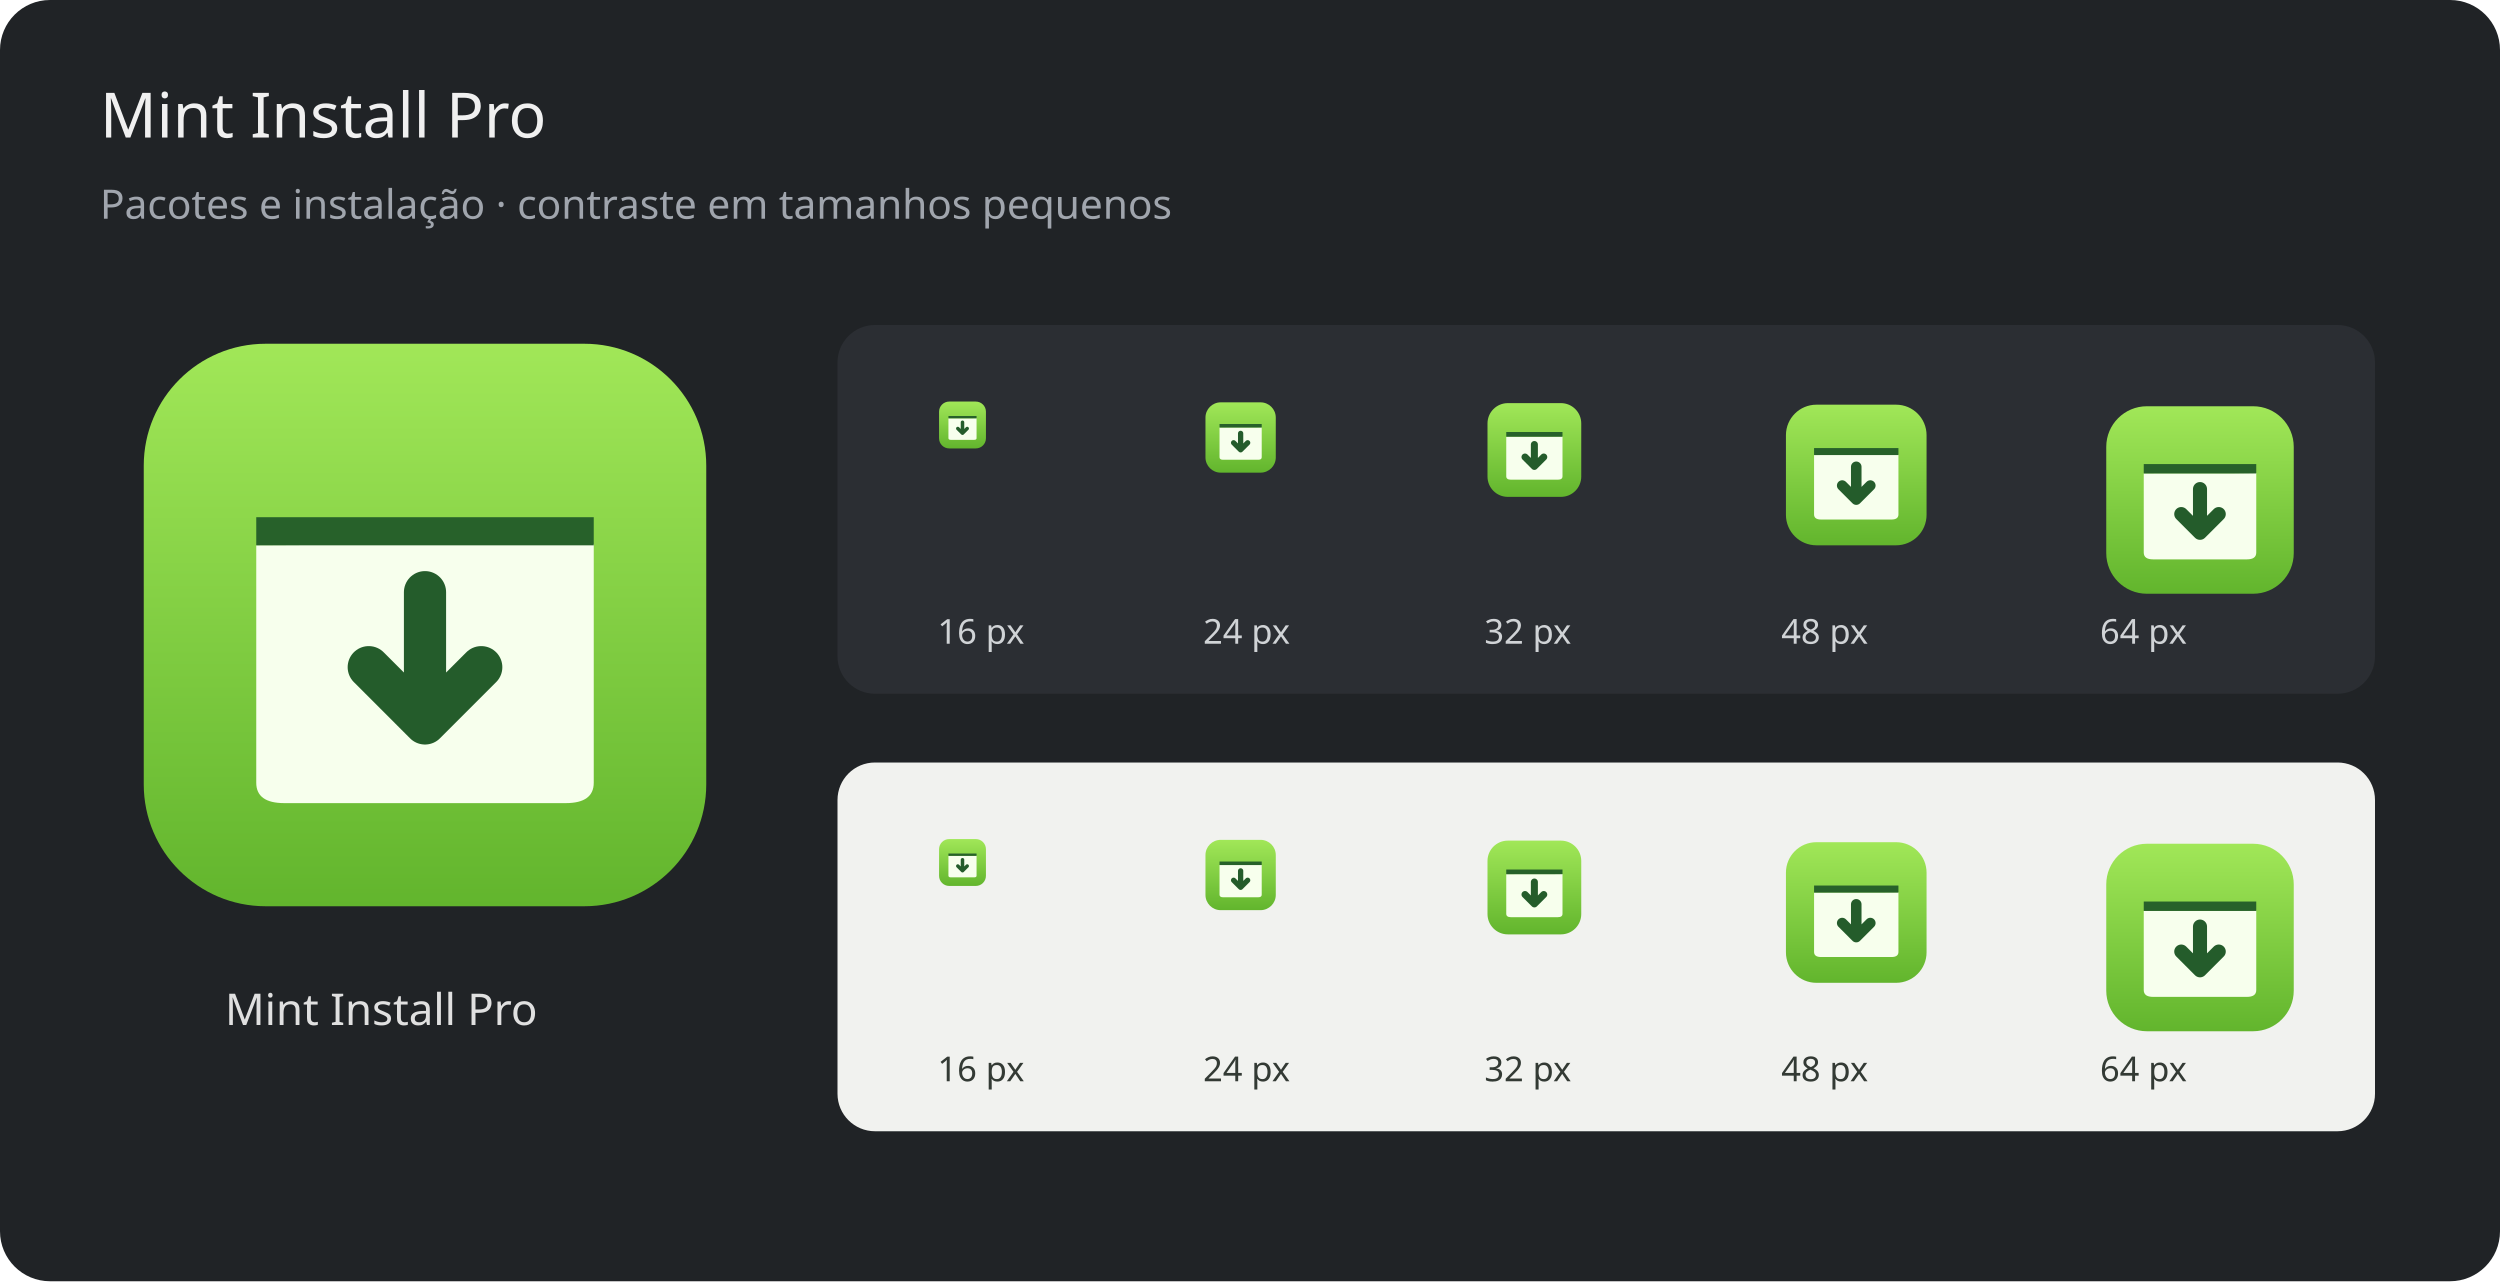
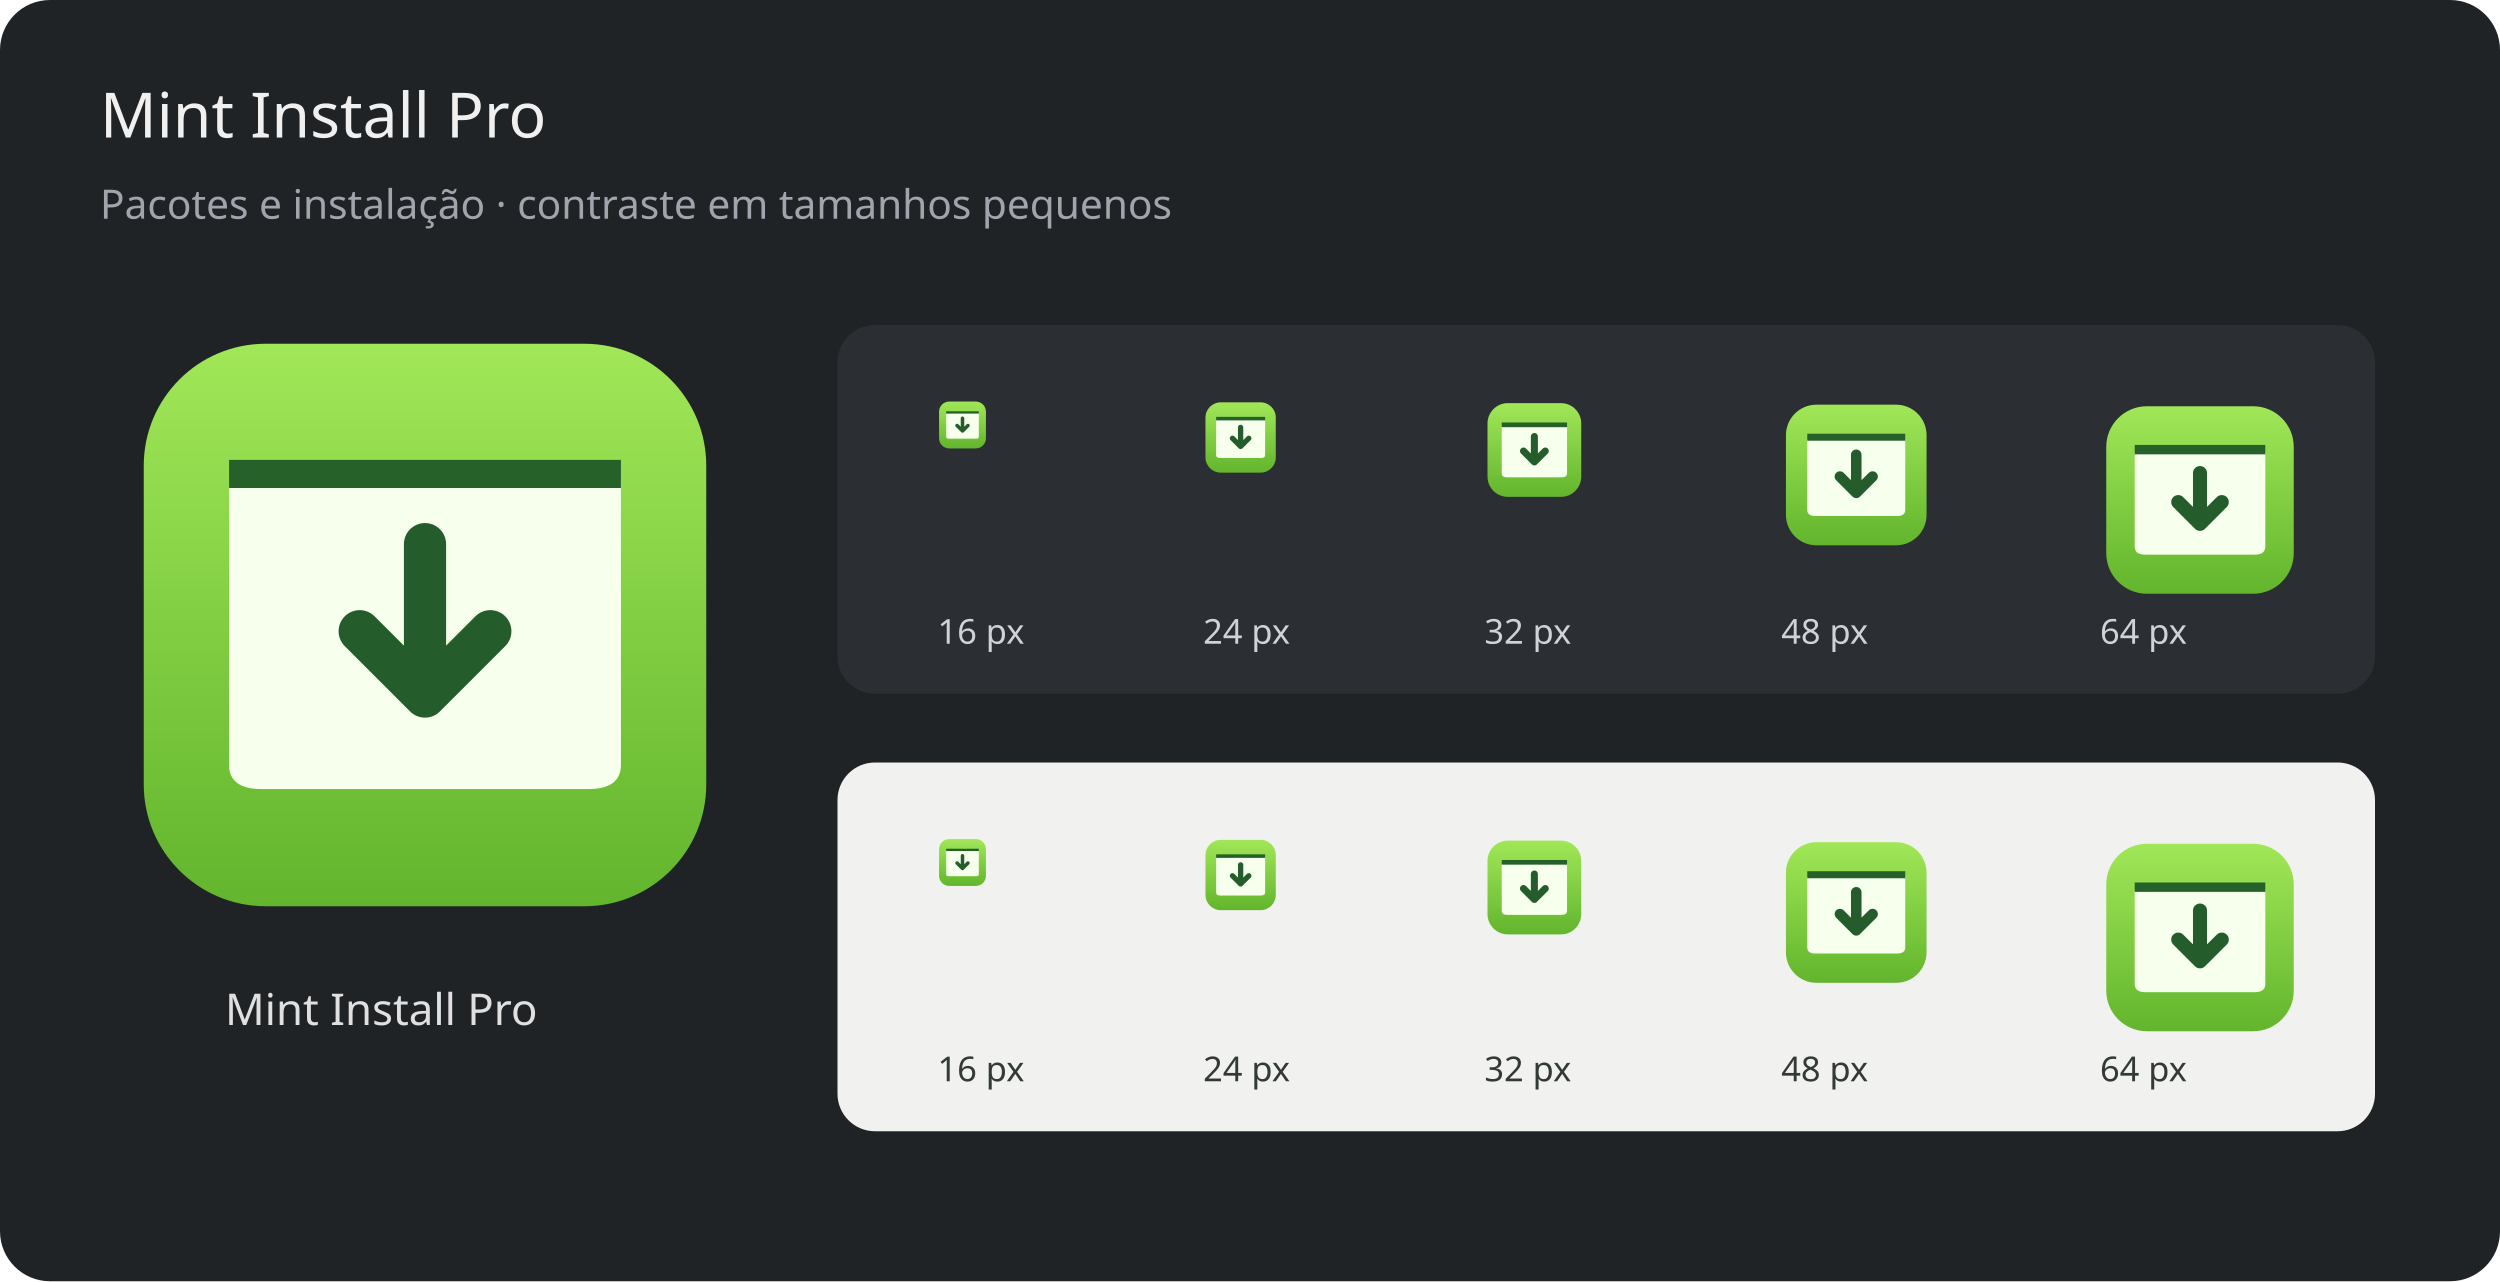
<svg xmlns="http://www.w3.org/2000/svg" width="800" height="410" viewBox="0 0 800 410">
  <rect width="800" height="410" rx="16" fill="#202326" />
  <text x="32" y="44" fill="#f0f0f0" font-family="sans-serif" font-size="20">Mint Install Pro</text>
  <text x="32" y="70" fill="#a0a5ad" font-family="sans-serif" font-size="13">Pacotes e instalação · contraste em tamanhos pequenos</text>
  <svg width="192" height="192" viewBox="0 0 256 256" x="40" y="104">
    <defs>
-       <linearGradient id="large-linear-gradient-1" x1="8" y1="8" x2="8" y2="248" gradientUnits="userSpaceOnUse">
+       <linearGradient id="preview-3-linear-gradient-1" x1="8" y1="8" x2="8" y2="248" gradientUnits="userSpaceOnUse">
        <stop offset="0" stop-color="#a1e758" />
        <stop offset="1" stop-color="#62b52d" />
      </linearGradient>
    </defs>
-     <g id="large-Layer_1" data-name="Layer 1">
-       <path d="M60 8 L196 8 C224.719 8 248 31.281 248 60 L248 196 C248 224.719 224.719 248 196 248 L60 248 C31.281 248 8 224.719 8 196 L8 60 C8 31.281 31.281 8 60 8 Z" fill="url(#large-linear-gradient-1)" />
-       <path d="M56 93.973 L84 93.832 L172 93.832 L200 93.432 L200 195.303 C200 201.101 196 204 188 204 L68 204 C60 204 56 201.101 56 195.303 Z" fill="#f7ffed" />
-       <path d="M56 88 L200 88 M128 83.216 L128 88" fill="none" stroke="#27612a" stroke-width="12" stroke-linejoin="round" />
-       <path d="M128 114 L128 170 M104 146 L128 170 L152 146" fill="none" stroke="#245c2b" stroke-width="18" stroke-linecap="round" stroke-linejoin="round" />
+     <g id="preview-3-Layer_1" data-name="Layer 1">
+       <path d="M60 8 L196 8 C224.719 8 248 31.281 248 60 L248 196 C248 224.719 224.719 248 196 248 L60 248 C31.281 248 8 224.719 8 196 L8 60 C8 31.281 31.281 8 60 8 Z" fill="url(#preview-3-linear-gradient-1)" />
+       <path d="M44.403 67.185 L76.913 67.017 L179.087 67.017 L211.597 66.542 L211.597 187.659 C211.597 194.553 206.953 198 197.664 198 L58.336 198 C49.047 198 44.403 194.553 44.403 187.659 Z" fill="#f7ffed" />
+       <path d="M44.403 63.555 L211.597 63.555 M128 58 L128 63.555" fill="none" stroke="#27612a" stroke-width="12" stroke-linejoin="round" />
+       <path d="M128 93.503 L128 158.523 M100.134 130.658 L128 158.523 L155.866 130.658" fill="none" stroke="#245c2b" stroke-width="18" stroke-linecap="round" stroke-linejoin="round" />
    </g>
  </svg>
  <text x="72" y="328" fill="#e0e0e0" font-family="sans-serif" font-size="14">Mint Install Pro</text>
  <rect x="268" y="104" width="492" height="118" rx="12" fill="#2b2e33" />
  <svg width="16" height="16" viewBox="0 0 256 256" x="300" y="128">
    <defs>
-       <linearGradient id="dark-16-linear-gradient-1" x1="8" y1="8" x2="8" y2="248" gradientUnits="userSpaceOnUse">
+       <linearGradient id="preview-6-linear-gradient-1" x1="8" y1="8" x2="8" y2="248" gradientUnits="userSpaceOnUse">
        <stop offset="0" stop-color="#a1e758" />
        <stop offset="1" stop-color="#62b52d" />
      </linearGradient>
    </defs>
-     <g id="dark-16-Layer_1" data-name="Layer 1">
-       <path d="M60 8 L196 8 C224.719 8 248 31.281 248 60 L248 196 C248 224.719 224.719 248 196 248 L60 248 C31.281 248 8 224.719 8 196 L8 60 C8 31.281 31.281 8 60 8 Z" fill="url(#dark-16-linear-gradient-1)" />
-       <path d="M56 93.973 L84 93.832 L172 93.832 L200 93.432 L200 195.303 C200 201.101 196 204 188 204 L68 204 C60 204 56 201.101 56 195.303 Z" fill="#f7ffed" />
-       <path d="M56 88 L200 88 M128 83.216 L128 88" fill="none" stroke="#27612a" stroke-width="12" stroke-linejoin="round" />
-       <path d="M128 114 L128 170 M104 146 L128 170 L152 146" fill="none" stroke="#245c2b" stroke-width="18" stroke-linecap="round" stroke-linejoin="round" />
+     <g id="preview-6-Layer_1" data-name="Layer 1">
+       <path d="M60 8 L196 8 C224.719 8 248 31.281 248 60 L248 196 C248 224.719 224.719 248 196 248 L60 248 C31.281 248 8 224.719 8 196 L8 60 C8 31.281 31.281 8 60 8 Z" fill="url(#preview-6-linear-gradient-1)" />
+       <path d="M44.403 67.185 L76.913 67.017 L179.087 67.017 L211.597 66.542 L211.597 187.659 C211.597 194.553 206.953 198 197.664 198 L58.336 198 C49.047 198 44.403 194.553 44.403 187.659 Z" fill="#f7ffed" />
+       <path d="M44.403 63.555 L211.597 63.555 M128 58 L128 63.555" fill="none" stroke="#27612a" stroke-width="12" stroke-linejoin="round" />
+       <path d="M128 93.503 L128 158.523 M100.134 130.658 L128 158.523 L155.866 130.658" fill="none" stroke="#245c2b" stroke-width="18" stroke-linecap="round" stroke-linejoin="round" />
    </g>
  </svg>
  <text x="300" y="206" fill="#d0d3d6" font-family="sans-serif" font-size="11">16 px</text>
  <svg width="24" height="24" viewBox="0 0 256 256" x="385" y="128">
    <defs>
-       <linearGradient id="dark-24-linear-gradient-1" x1="8" y1="8" x2="8" y2="248" gradientUnits="userSpaceOnUse">
+       <linearGradient id="preview-8-linear-gradient-1" x1="8" y1="8" x2="8" y2="248" gradientUnits="userSpaceOnUse">
        <stop offset="0" stop-color="#a1e758" />
        <stop offset="1" stop-color="#62b52d" />
      </linearGradient>
    </defs>
-     <g id="dark-24-Layer_1" data-name="Layer 1">
-       <path d="M60 8 L196 8 C224.719 8 248 31.281 248 60 L248 196 C248 224.719 224.719 248 196 248 L60 248 C31.281 248 8 224.719 8 196 L8 60 C8 31.281 31.281 8 60 8 Z" fill="url(#dark-24-linear-gradient-1)" />
-       <path d="M56 93.973 L84 93.832 L172 93.832 L200 93.432 L200 195.303 C200 201.101 196 204 188 204 L68 204 C60 204 56 201.101 56 195.303 Z" fill="#f7ffed" />
-       <path d="M56 88 L200 88 M128 83.216 L128 88" fill="none" stroke="#27612a" stroke-width="12" stroke-linejoin="round" />
-       <path d="M128 114 L128 170 M104 146 L128 170 L152 146" fill="none" stroke="#245c2b" stroke-width="18" stroke-linecap="round" stroke-linejoin="round" />
+     <g id="preview-8-Layer_1" data-name="Layer 1">
+       <path d="M60 8 L196 8 C224.719 8 248 31.281 248 60 L248 196 C248 224.719 224.719 248 196 248 L60 248 C31.281 248 8 224.719 8 196 L8 60 C8 31.281 31.281 8 60 8 Z" fill="url(#preview-8-linear-gradient-1)" />
+       <path d="M44.403 67.185 L76.913 67.017 L179.087 67.017 L211.597 66.542 L211.597 187.659 C211.597 194.553 206.953 198 197.664 198 L58.336 198 C49.047 198 44.403 194.553 44.403 187.659 Z" fill="#f7ffed" />
+       <path d="M44.403 63.555 L211.597 63.555 M128 58 L128 63.555" fill="none" stroke="#27612a" stroke-width="12" stroke-linejoin="round" />
+       <path d="M128 93.503 L128 158.523 M100.134 130.658 L128 158.523 L155.866 130.658" fill="none" stroke="#245c2b" stroke-width="18" stroke-linecap="round" stroke-linejoin="round" />
    </g>
  </svg>
  <text x="385" y="206" fill="#d0d3d6" font-family="sans-serif" font-size="11">24 px</text>
  <svg width="32" height="32" viewBox="0 0 256 256" x="475" y="128">
    <defs>
-       <linearGradient id="dark-32-linear-gradient-1" x1="8" y1="8" x2="8" y2="248" gradientUnits="userSpaceOnUse">
+       <linearGradient id="preview-10-linear-gradient-1" x1="8" y1="8" x2="8" y2="248" gradientUnits="userSpaceOnUse">
        <stop offset="0" stop-color="#a1e758" />
        <stop offset="1" stop-color="#62b52d" />
      </linearGradient>
    </defs>
-     <g id="dark-32-Layer_1" data-name="Layer 1">
-       <path d="M60 8 L196 8 C224.719 8 248 31.281 248 60 L248 196 C248 224.719 224.719 248 196 248 L60 248 C31.281 248 8 224.719 8 196 L8 60 C8 31.281 31.281 8 60 8 Z" fill="url(#dark-32-linear-gradient-1)" />
-       <path d="M56 93.973 L84 93.832 L172 93.832 L200 93.432 L200 195.303 C200 201.101 196 204 188 204 L68 204 C60 204 56 201.101 56 195.303 Z" fill="#f7ffed" />
-       <path d="M56 88 L200 88 M128 83.216 L128 88" fill="none" stroke="#27612a" stroke-width="12" stroke-linejoin="round" />
-       <path d="M128 114 L128 170 M104 146 L128 170 L152 146" fill="none" stroke="#245c2b" stroke-width="18" stroke-linecap="round" stroke-linejoin="round" />
+     <g id="preview-10-Layer_1" data-name="Layer 1">
+       <path d="M60 8 L196 8 C224.719 8 248 31.281 248 60 L248 196 C248 224.719 224.719 248 196 248 L60 248 C31.281 248 8 224.719 8 196 L8 60 C8 31.281 31.281 8 60 8 Z" fill="url(#preview-10-linear-gradient-1)" />
+       <path d="M44.403 67.185 L76.913 67.017 L179.087 67.017 L211.597 66.542 L211.597 187.659 C211.597 194.553 206.953 198 197.664 198 L58.336 198 C49.047 198 44.403 194.553 44.403 187.659 Z" fill="#f7ffed" />
+       <path d="M44.403 63.555 L211.597 63.555 M128 58 L128 63.555" fill="none" stroke="#27612a" stroke-width="12" stroke-linejoin="round" />
+       <path d="M128 93.503 L128 158.523 M100.134 130.658 L128 158.523 L155.866 130.658" fill="none" stroke="#245c2b" stroke-width="18" stroke-linecap="round" stroke-linejoin="round" />
    </g>
  </svg>
  <text x="475" y="206" fill="#d0d3d6" font-family="sans-serif" font-size="11">32 px</text>
  <svg width="48" height="48" viewBox="0 0 256 256" x="570" y="128">
    <defs>
-       <linearGradient id="dark-48-linear-gradient-1" x1="8" y1="8" x2="8" y2="248" gradientUnits="userSpaceOnUse">
+       <linearGradient id="preview-12-linear-gradient-1" x1="8" y1="8" x2="8" y2="248" gradientUnits="userSpaceOnUse">
        <stop offset="0" stop-color="#a1e758" />
        <stop offset="1" stop-color="#62b52d" />
      </linearGradient>
    </defs>
-     <g id="dark-48-Layer_1" data-name="Layer 1">
-       <path d="M60 8 L196 8 C224.719 8 248 31.281 248 60 L248 196 C248 224.719 224.719 248 196 248 L60 248 C31.281 248 8 224.719 8 196 L8 60 C8 31.281 31.281 8 60 8 Z" fill="url(#dark-48-linear-gradient-1)" />
-       <path d="M56 93.973 L84 93.832 L172 93.832 L200 93.432 L200 195.303 C200 201.101 196 204 188 204 L68 204 C60 204 56 201.101 56 195.303 Z" fill="#f7ffed" />
-       <path d="M56 88 L200 88 M128 83.216 L128 88" fill="none" stroke="#27612a" stroke-width="12" stroke-linejoin="round" />
-       <path d="M128 114 L128 170 M104 146 L128 170 L152 146" fill="none" stroke="#245c2b" stroke-width="18" stroke-linecap="round" stroke-linejoin="round" />
+     <g id="preview-12-Layer_1" data-name="Layer 1">
+       <path d="M60 8 L196 8 C224.719 8 248 31.281 248 60 L248 196 C248 224.719 224.719 248 196 248 L60 248 C31.281 248 8 224.719 8 196 L8 60 C8 31.281 31.281 8 60 8 Z" fill="url(#preview-12-linear-gradient-1)" />
+       <path d="M44.403 67.185 L76.913 67.017 L179.087 67.017 L211.597 66.542 L211.597 187.659 C211.597 194.553 206.953 198 197.664 198 L58.336 198 C49.047 198 44.403 194.553 44.403 187.659 Z" fill="#f7ffed" />
+       <path d="M44.403 63.555 L211.597 63.555 M128 58 L128 63.555" fill="none" stroke="#27612a" stroke-width="12" stroke-linejoin="round" />
+       <path d="M128 93.503 L128 158.523 M100.134 130.658 L128 158.523 L155.866 130.658" fill="none" stroke="#245c2b" stroke-width="18" stroke-linecap="round" stroke-linejoin="round" />
    </g>
  </svg>
  <text x="570" y="206" fill="#d0d3d6" font-family="sans-serif" font-size="11">48 px</text>
  <svg width="64" height="64" viewBox="0 0 256 256" x="672" y="128">
    <defs>
-       <linearGradient id="dark-64-linear-gradient-1" x1="8" y1="8" x2="8" y2="248" gradientUnits="userSpaceOnUse">
+       <linearGradient id="preview-14-linear-gradient-1" x1="8" y1="8" x2="8" y2="248" gradientUnits="userSpaceOnUse">
        <stop offset="0" stop-color="#a1e758" />
        <stop offset="1" stop-color="#62b52d" />
      </linearGradient>
    </defs>
-     <g id="dark-64-Layer_1" data-name="Layer 1">
-       <path d="M60 8 L196 8 C224.719 8 248 31.281 248 60 L248 196 C248 224.719 224.719 248 196 248 L60 248 C31.281 248 8 224.719 8 196 L8 60 C8 31.281 31.281 8 60 8 Z" fill="url(#dark-64-linear-gradient-1)" />
-       <path d="M56 93.973 L84 93.832 L172 93.832 L200 93.432 L200 195.303 C200 201.101 196 204 188 204 L68 204 C60 204 56 201.101 56 195.303 Z" fill="#f7ffed" />
-       <path d="M56 88 L200 88 M128 83.216 L128 88" fill="none" stroke="#27612a" stroke-width="12" stroke-linejoin="round" />
-       <path d="M128 114 L128 170 M104 146 L128 170 L152 146" fill="none" stroke="#245c2b" stroke-width="18" stroke-linecap="round" stroke-linejoin="round" />
+     <g id="preview-14-Layer_1" data-name="Layer 1">
+       <path d="M60 8 L196 8 C224.719 8 248 31.281 248 60 L248 196 C248 224.719 224.719 248 196 248 L60 248 C31.281 248 8 224.719 8 196 L8 60 C8 31.281 31.281 8 60 8 Z" fill="url(#preview-14-linear-gradient-1)" />
+       <path d="M44.403 67.185 L76.913 67.017 L179.087 67.017 L211.597 66.542 L211.597 187.659 C211.597 194.553 206.953 198 197.664 198 L58.336 198 C49.047 198 44.403 194.553 44.403 187.659 Z" fill="#f7ffed" />
+       <path d="M44.403 63.555 L211.597 63.555 M128 58 L128 63.555" fill="none" stroke="#27612a" stroke-width="12" stroke-linejoin="round" />
+       <path d="M128 93.503 L128 158.523 M100.134 130.658 L128 158.523 L155.866 130.658" fill="none" stroke="#245c2b" stroke-width="18" stroke-linecap="round" stroke-linejoin="round" />
    </g>
  </svg>
  <text x="672" y="206" fill="#d0d3d6" font-family="sans-serif" font-size="11">64 px</text>
  <rect x="268" y="244" width="492" height="118" rx="12" fill="#f1f2ef" />
  <svg width="16" height="16" viewBox="0 0 256 256" x="300" y="268">
    <defs>
-       <linearGradient id="light-16-linear-gradient-1" x1="8" y1="8" x2="8" y2="248" gradientUnits="userSpaceOnUse">
+       <linearGradient id="preview-17-linear-gradient-1" x1="8" y1="8" x2="8" y2="248" gradientUnits="userSpaceOnUse">
        <stop offset="0" stop-color="#a1e758" />
        <stop offset="1" stop-color="#62b52d" />
      </linearGradient>
    </defs>
-     <g id="light-16-Layer_1" data-name="Layer 1">
-       <path d="M60 8 L196 8 C224.719 8 248 31.281 248 60 L248 196 C248 224.719 224.719 248 196 248 L60 248 C31.281 248 8 224.719 8 196 L8 60 C8 31.281 31.281 8 60 8 Z" fill="url(#light-16-linear-gradient-1)" />
-       <path d="M56 93.973 L84 93.832 L172 93.832 L200 93.432 L200 195.303 C200 201.101 196 204 188 204 L68 204 C60 204 56 201.101 56 195.303 Z" fill="#f7ffed" />
-       <path d="M56 88 L200 88 M128 83.216 L128 88" fill="none" stroke="#27612a" stroke-width="12" stroke-linejoin="round" />
-       <path d="M128 114 L128 170 M104 146 L128 170 L152 146" fill="none" stroke="#245c2b" stroke-width="18" stroke-linecap="round" stroke-linejoin="round" />
+     <g id="preview-17-Layer_1" data-name="Layer 1">
+       <path d="M60 8 L196 8 C224.719 8 248 31.281 248 60 L248 196 C248 224.719 224.719 248 196 248 L60 248 C31.281 248 8 224.719 8 196 L8 60 C8 31.281 31.281 8 60 8 Z" fill="url(#preview-17-linear-gradient-1)" />
+       <path d="M44.403 67.185 L76.913 67.017 L179.087 67.017 L211.597 66.542 L211.597 187.659 C211.597 194.553 206.953 198 197.664 198 L58.336 198 C49.047 198 44.403 194.553 44.403 187.659 Z" fill="#f7ffed" />
+       <path d="M44.403 63.555 L211.597 63.555 M128 58 L128 63.555" fill="none" stroke="#27612a" stroke-width="12" stroke-linejoin="round" />
+       <path d="M128 93.503 L128 158.523 M100.134 130.658 L128 158.523 L155.866 130.658" fill="none" stroke="#245c2b" stroke-width="18" stroke-linecap="round" stroke-linejoin="round" />
    </g>
  </svg>
  <text x="300" y="346" fill="#333a34" font-family="sans-serif" font-size="11">16 px</text>
  <svg width="24" height="24" viewBox="0 0 256 256" x="385" y="268">
    <defs>
-       <linearGradient id="light-24-linear-gradient-1" x1="8" y1="8" x2="8" y2="248" gradientUnits="userSpaceOnUse">
+       <linearGradient id="preview-19-linear-gradient-1" x1="8" y1="8" x2="8" y2="248" gradientUnits="userSpaceOnUse">
        <stop offset="0" stop-color="#a1e758" />
        <stop offset="1" stop-color="#62b52d" />
      </linearGradient>
    </defs>
-     <g id="light-24-Layer_1" data-name="Layer 1">
-       <path d="M60 8 L196 8 C224.719 8 248 31.281 248 60 L248 196 C248 224.719 224.719 248 196 248 L60 248 C31.281 248 8 224.719 8 196 L8 60 C8 31.281 31.281 8 60 8 Z" fill="url(#light-24-linear-gradient-1)" />
-       <path d="M56 93.973 L84 93.832 L172 93.832 L200 93.432 L200 195.303 C200 201.101 196 204 188 204 L68 204 C60 204 56 201.101 56 195.303 Z" fill="#f7ffed" />
-       <path d="M56 88 L200 88 M128 83.216 L128 88" fill="none" stroke="#27612a" stroke-width="12" stroke-linejoin="round" />
-       <path d="M128 114 L128 170 M104 146 L128 170 L152 146" fill="none" stroke="#245c2b" stroke-width="18" stroke-linecap="round" stroke-linejoin="round" />
+     <g id="preview-19-Layer_1" data-name="Layer 1">
+       <path d="M60 8 L196 8 C224.719 8 248 31.281 248 60 L248 196 C248 224.719 224.719 248 196 248 L60 248 C31.281 248 8 224.719 8 196 L8 60 C8 31.281 31.281 8 60 8 Z" fill="url(#preview-19-linear-gradient-1)" />
+       <path d="M44.403 67.185 L76.913 67.017 L179.087 67.017 L211.597 66.542 L211.597 187.659 C211.597 194.553 206.953 198 197.664 198 L58.336 198 C49.047 198 44.403 194.553 44.403 187.659 Z" fill="#f7ffed" />
+       <path d="M44.403 63.555 L211.597 63.555 M128 58 L128 63.555" fill="none" stroke="#27612a" stroke-width="12" stroke-linejoin="round" />
+       <path d="M128 93.503 L128 158.523 M100.134 130.658 L128 158.523 L155.866 130.658" fill="none" stroke="#245c2b" stroke-width="18" stroke-linecap="round" stroke-linejoin="round" />
    </g>
  </svg>
  <text x="385" y="346" fill="#333a34" font-family="sans-serif" font-size="11">24 px</text>
  <svg width="32" height="32" viewBox="0 0 256 256" x="475" y="268">
    <defs>
-       <linearGradient id="light-32-linear-gradient-1" x1="8" y1="8" x2="8" y2="248" gradientUnits="userSpaceOnUse">
+       <linearGradient id="preview-21-linear-gradient-1" x1="8" y1="8" x2="8" y2="248" gradientUnits="userSpaceOnUse">
        <stop offset="0" stop-color="#a1e758" />
        <stop offset="1" stop-color="#62b52d" />
      </linearGradient>
    </defs>
-     <g id="light-32-Layer_1" data-name="Layer 1">
-       <path d="M60 8 L196 8 C224.719 8 248 31.281 248 60 L248 196 C248 224.719 224.719 248 196 248 L60 248 C31.281 248 8 224.719 8 196 L8 60 C8 31.281 31.281 8 60 8 Z" fill="url(#light-32-linear-gradient-1)" />
-       <path d="M56 93.973 L84 93.832 L172 93.832 L200 93.432 L200 195.303 C200 201.101 196 204 188 204 L68 204 C60 204 56 201.101 56 195.303 Z" fill="#f7ffed" />
-       <path d="M56 88 L200 88 M128 83.216 L128 88" fill="none" stroke="#27612a" stroke-width="12" stroke-linejoin="round" />
-       <path d="M128 114 L128 170 M104 146 L128 170 L152 146" fill="none" stroke="#245c2b" stroke-width="18" stroke-linecap="round" stroke-linejoin="round" />
+     <g id="preview-21-Layer_1" data-name="Layer 1">
+       <path d="M60 8 L196 8 C224.719 8 248 31.281 248 60 L248 196 C248 224.719 224.719 248 196 248 L60 248 C31.281 248 8 224.719 8 196 L8 60 C8 31.281 31.281 8 60 8 Z" fill="url(#preview-21-linear-gradient-1)" />
+       <path d="M44.403 67.185 L76.913 67.017 L179.087 67.017 L211.597 66.542 L211.597 187.659 C211.597 194.553 206.953 198 197.664 198 L58.336 198 C49.047 198 44.403 194.553 44.403 187.659 Z" fill="#f7ffed" />
+       <path d="M44.403 63.555 L211.597 63.555 M128 58 L128 63.555" fill="none" stroke="#27612a" stroke-width="12" stroke-linejoin="round" />
+       <path d="M128 93.503 L128 158.523 M100.134 130.658 L128 158.523 L155.866 130.658" fill="none" stroke="#245c2b" stroke-width="18" stroke-linecap="round" stroke-linejoin="round" />
    </g>
  </svg>
  <text x="475" y="346" fill="#333a34" font-family="sans-serif" font-size="11">32 px</text>
  <svg width="48" height="48" viewBox="0 0 256 256" x="570" y="268">
    <defs>
-       <linearGradient id="light-48-linear-gradient-1" x1="8" y1="8" x2="8" y2="248" gradientUnits="userSpaceOnUse">
+       <linearGradient id="preview-23-linear-gradient-1" x1="8" y1="8" x2="8" y2="248" gradientUnits="userSpaceOnUse">
        <stop offset="0" stop-color="#a1e758" />
        <stop offset="1" stop-color="#62b52d" />
      </linearGradient>
    </defs>
-     <g id="light-48-Layer_1" data-name="Layer 1">
-       <path d="M60 8 L196 8 C224.719 8 248 31.281 248 60 L248 196 C248 224.719 224.719 248 196 248 L60 248 C31.281 248 8 224.719 8 196 L8 60 C8 31.281 31.281 8 60 8 Z" fill="url(#light-48-linear-gradient-1)" />
-       <path d="M56 93.973 L84 93.832 L172 93.832 L200 93.432 L200 195.303 C200 201.101 196 204 188 204 L68 204 C60 204 56 201.101 56 195.303 Z" fill="#f7ffed" />
-       <path d="M56 88 L200 88 M128 83.216 L128 88" fill="none" stroke="#27612a" stroke-width="12" stroke-linejoin="round" />
-       <path d="M128 114 L128 170 M104 146 L128 170 L152 146" fill="none" stroke="#245c2b" stroke-width="18" stroke-linecap="round" stroke-linejoin="round" />
+     <g id="preview-23-Layer_1" data-name="Layer 1">
+       <path d="M60 8 L196 8 C224.719 8 248 31.281 248 60 L248 196 C248 224.719 224.719 248 196 248 L60 248 C31.281 248 8 224.719 8 196 L8 60 C8 31.281 31.281 8 60 8 Z" fill="url(#preview-23-linear-gradient-1)" />
+       <path d="M44.403 67.185 L76.913 67.017 L179.087 67.017 L211.597 66.542 L211.597 187.659 C211.597 194.553 206.953 198 197.664 198 L58.336 198 C49.047 198 44.403 194.553 44.403 187.659 Z" fill="#f7ffed" />
+       <path d="M44.403 63.555 L211.597 63.555 M128 58 L128 63.555" fill="none" stroke="#27612a" stroke-width="12" stroke-linejoin="round" />
+       <path d="M128 93.503 L128 158.523 M100.134 130.658 L128 158.523 L155.866 130.658" fill="none" stroke="#245c2b" stroke-width="18" stroke-linecap="round" stroke-linejoin="round" />
    </g>
  </svg>
  <text x="570" y="346" fill="#333a34" font-family="sans-serif" font-size="11">48 px</text>
  <svg width="64" height="64" viewBox="0 0 256 256" x="672" y="268">
    <defs>
-       <linearGradient id="light-64-linear-gradient-1" x1="8" y1="8" x2="8" y2="248" gradientUnits="userSpaceOnUse">
+       <linearGradient id="preview-25-linear-gradient-1" x1="8" y1="8" x2="8" y2="248" gradientUnits="userSpaceOnUse">
        <stop offset="0" stop-color="#a1e758" />
        <stop offset="1" stop-color="#62b52d" />
      </linearGradient>
    </defs>
-     <g id="light-64-Layer_1" data-name="Layer 1">
-       <path d="M60 8 L196 8 C224.719 8 248 31.281 248 60 L248 196 C248 224.719 224.719 248 196 248 L60 248 C31.281 248 8 224.719 8 196 L8 60 C8 31.281 31.281 8 60 8 Z" fill="url(#light-64-linear-gradient-1)" />
-       <path d="M56 93.973 L84 93.832 L172 93.832 L200 93.432 L200 195.303 C200 201.101 196 204 188 204 L68 204 C60 204 56 201.101 56 195.303 Z" fill="#f7ffed" />
-       <path d="M56 88 L200 88 M128 83.216 L128 88" fill="none" stroke="#27612a" stroke-width="12" stroke-linejoin="round" />
-       <path d="M128 114 L128 170 M104 146 L128 170 L152 146" fill="none" stroke="#245c2b" stroke-width="18" stroke-linecap="round" stroke-linejoin="round" />
+     <g id="preview-25-Layer_1" data-name="Layer 1">
+       <path d="M60 8 L196 8 C224.719 8 248 31.281 248 60 L248 196 C248 224.719 224.719 248 196 248 L60 248 C31.281 248 8 224.719 8 196 L8 60 C8 31.281 31.281 8 60 8 Z" fill="url(#preview-25-linear-gradient-1)" />
+       <path d="M44.403 67.185 L76.913 67.017 L179.087 67.017 L211.597 66.542 L211.597 187.659 C211.597 194.553 206.953 198 197.664 198 L58.336 198 C49.047 198 44.403 194.553 44.403 187.659 Z" fill="#f7ffed" />
+       <path d="M44.403 63.555 L211.597 63.555 M128 58 L128 63.555" fill="none" stroke="#27612a" stroke-width="12" stroke-linejoin="round" />
+       <path d="M128 93.503 L128 158.523 M100.134 130.658 L128 158.523 L155.866 130.658" fill="none" stroke="#245c2b" stroke-width="18" stroke-linecap="round" stroke-linejoin="round" />
    </g>
  </svg>
  <text x="672" y="346" fill="#333a34" font-family="sans-serif" font-size="11">64 px</text>
</svg>
